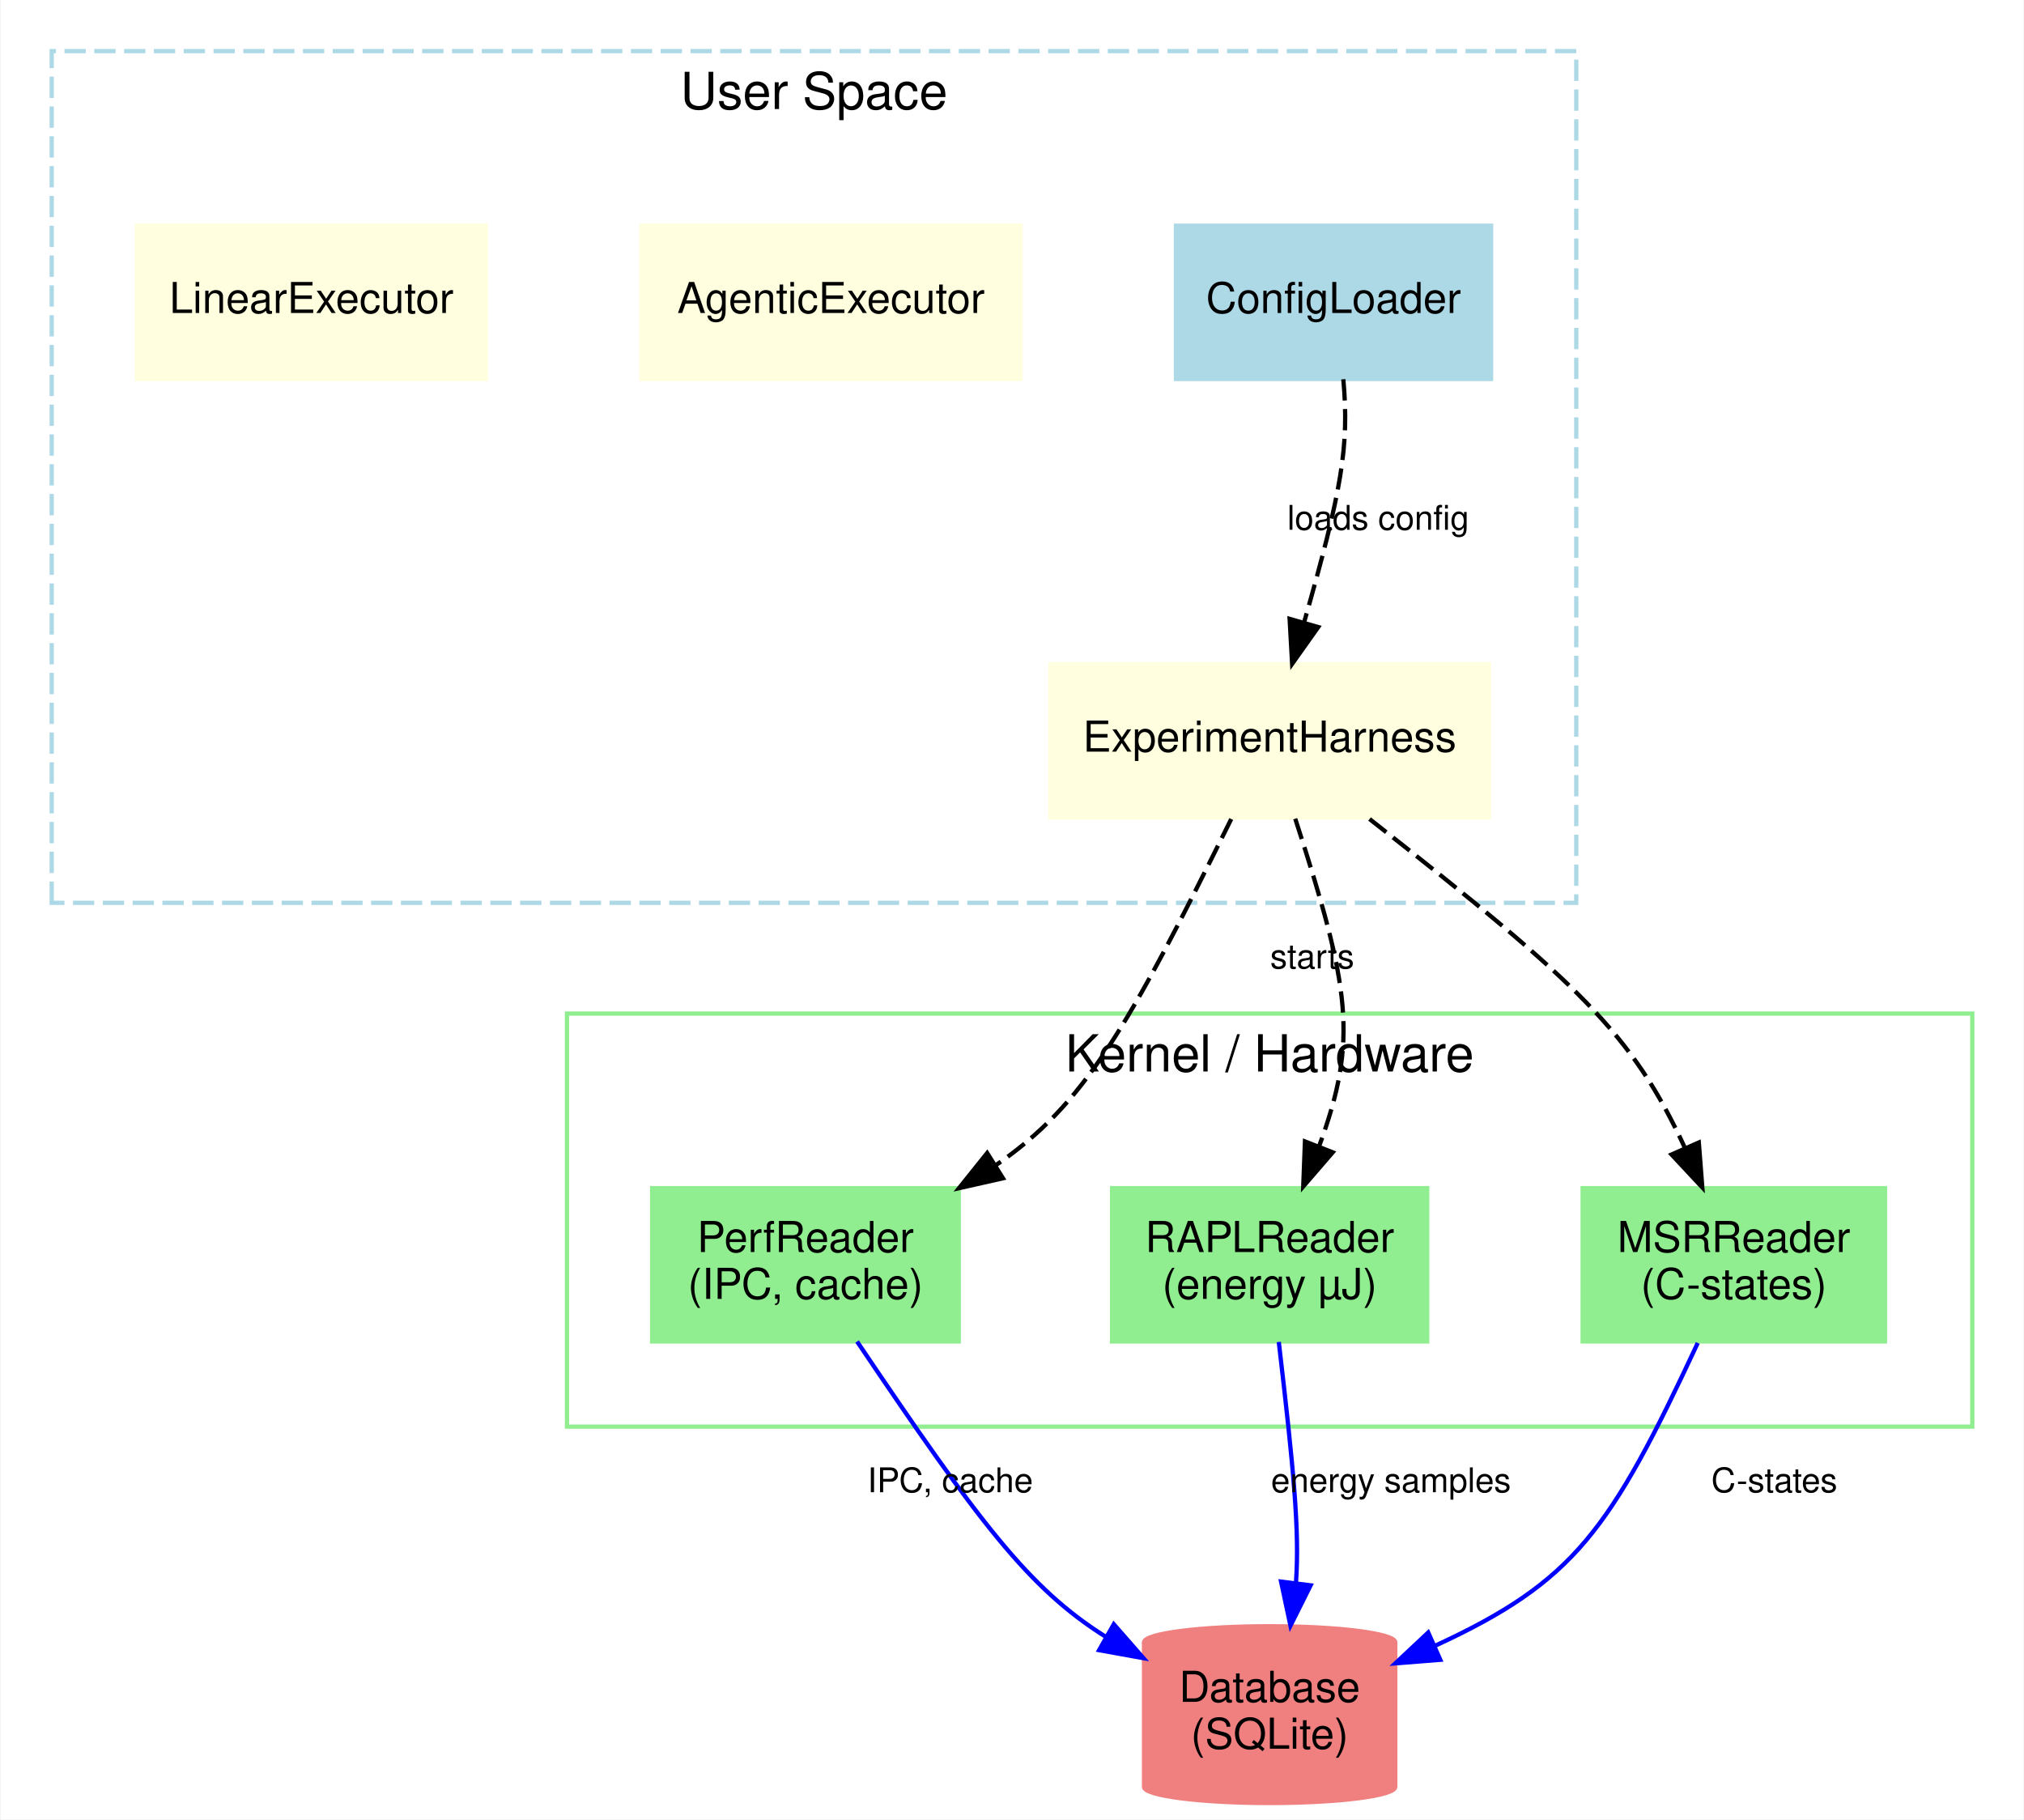
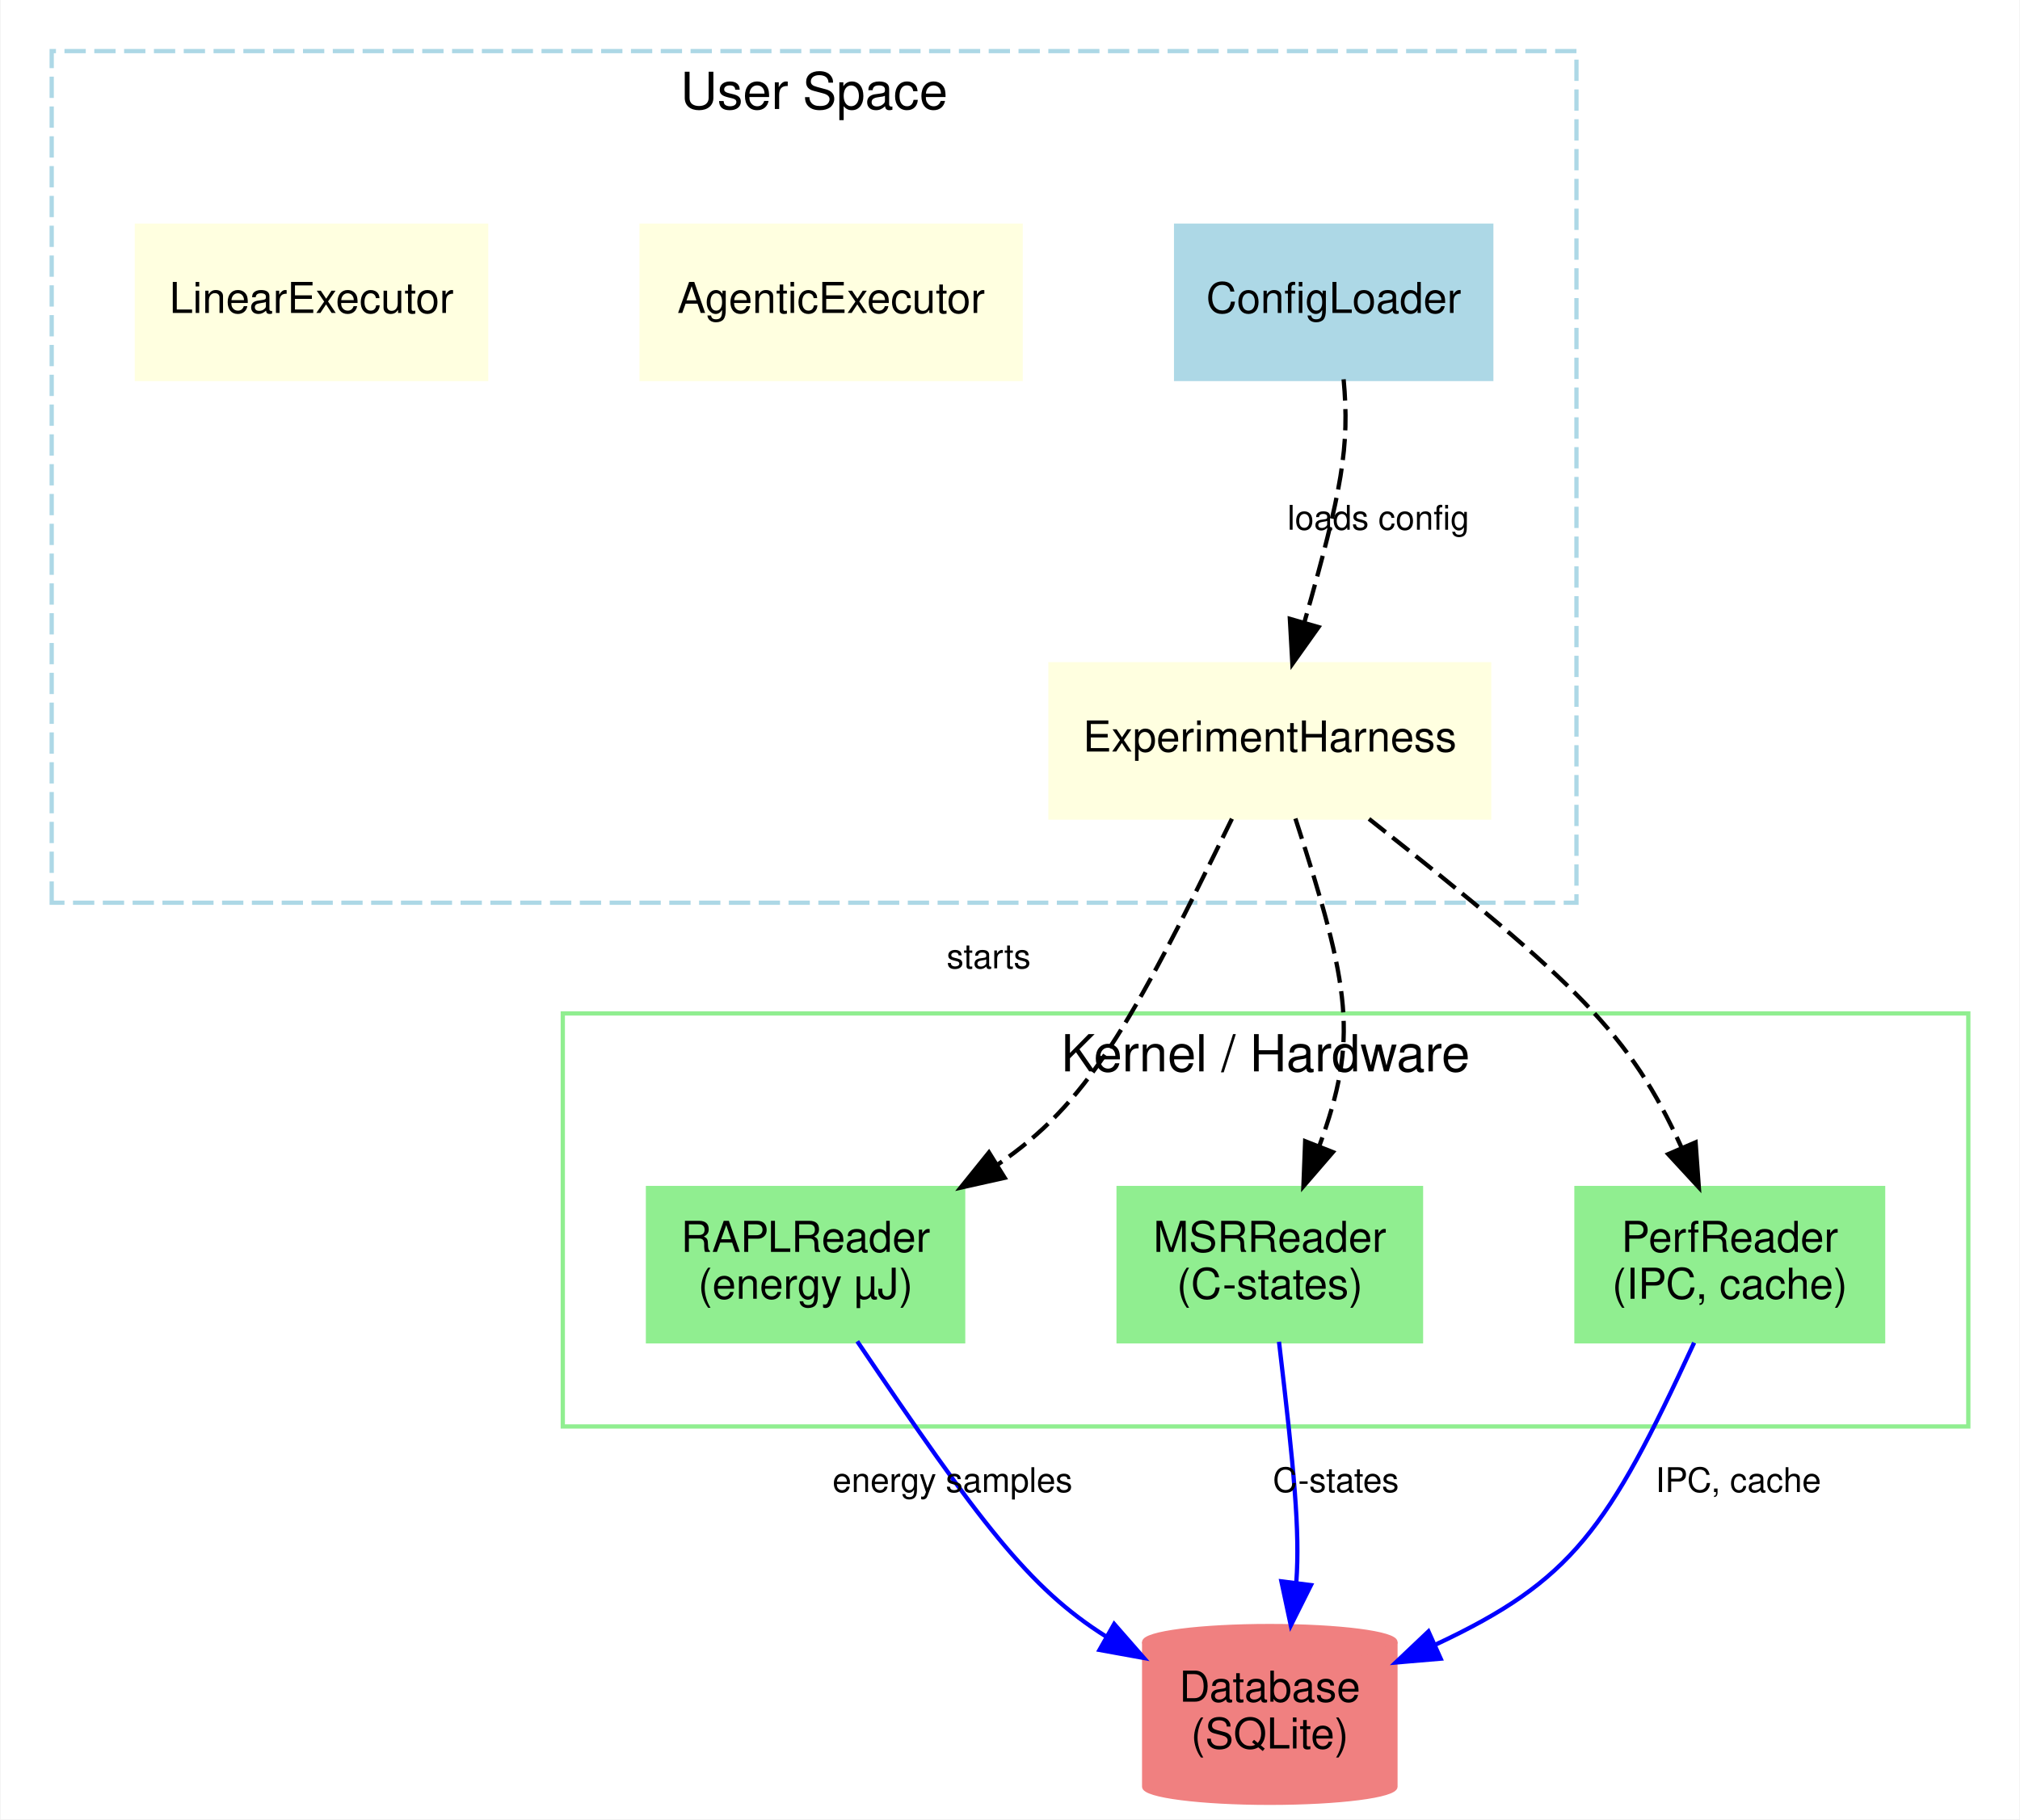
- <svg xmlns="http://www.w3.org/2000/svg" width="475pt" height="427pt" viewBox="0.00 0.00 475.00 427.25">
+ <svg xmlns="http://www.w3.org/2000/svg" width="474pt" height="427pt" viewBox="0.00 0.00 474.00 427.25">
  <g id="graph0" class="graph" transform="scale(1 1) rotate(0) translate(4 423.25)">
-     <polygon fill="white" stroke="transparent" points="-4,4 -4,-423.25 471,-423.25 471,4 -4,4" />
+     <polygon fill="white" stroke="transparent" points="-4,4 -4,-423.25 470,-423.25 470,4 -4,4" />
    <g id="clust1" class="cluster">
      <polygon fill="none" stroke="lightblue" stroke-dasharray="5,2" points="8,-211.25 8,-411.25 366,-411.25 366,-211.25 8,-211.25" />
      <text text-anchor="middle" x="187" y="-397.65" font-family="Helvetica,sans-Serif" font-size="12.00">User Space</text>
    </g>
    <g id="clust2" class="cluster">
-       <polygon fill="none" stroke="lightgreen" points="129,-88.25 129,-185.25 459,-185.25 459,-88.25 129,-88.25" />
-       <text text-anchor="middle" x="294" y="-171.65" font-family="Helvetica,sans-Serif" font-size="12.00">Kernel / Hardware</text>
+       <polygon fill="none" stroke="lightgreen" points="128,-88.25 128,-185.25 458,-185.25 458,-88.25 128,-88.25" />
+       <text text-anchor="middle" x="293" y="-171.65" font-family="Helvetica,sans-Serif" font-size="12.00">Kernel / Hardware</text>
    </g>
    <g id="node1" class="node">
      <polygon fill="lightblue" stroke="lightblue" points="346,-370.25 272,-370.25 272,-334.25 346,-334.25 346,-370.25" />
      <text text-anchor="middle" x="309" y="-349.75" font-family="Helvetica,sans-Serif" font-size="10.00">ConfigLoader</text>
    </g>
-     <g id="node2" class="node">
+     <g id="node4" class="node">
      <polygon fill="lightyellow" stroke="lightyellow" points="345.5,-267.25 242.5,-267.25 242.5,-231.25 345.5,-231.25 345.5,-267.25" />
      <text text-anchor="middle" x="294" y="-246.75" font-family="Helvetica,sans-Serif" font-size="10.00">ExperimentHarness</text>
    </g>
    <g id="edge1" class="edge">
-       <path fill="none" stroke="black" stroke-dasharray="5,2" d="M311.3,-334.19C312.73,-318.48 310.94,-308.18 302.11,-277.17" />
-       <polygon fill="black" stroke="black" points="305.41,-276 299.28,-267.36 298.69,-277.93 305.41,-276" />
+       <path fill="none" stroke="black" stroke-dasharray="5,2" d="M311.33,-334.17C312.78,-318.45 310.98,-308.15 302.13,-277.15" />
+       <polygon fill="black" stroke="black" points="305.44,-275.98 299.3,-267.35 298.71,-277.92 305.44,-275.98" />
      <text text-anchor="middle" x="319.5" y="-298.85" font-family="Helvetica,sans-Serif" font-size="8.00">loads config</text>
    </g>
-     <g id="node5" class="node">
-       <polygon fill="lightgreen" stroke="lightgreen" points="221,-144.25 149,-144.25 149,-108.25 221,-108.25 221,-144.25" />
-       <text text-anchor="middle" x="185" y="-129.25" font-family="Helvetica,sans-Serif" font-size="10.00">PerfReader</text>
-       <text text-anchor="middle" x="185" y="-118.25" font-family="Helvetica,sans-Serif" font-size="10.00">(IPC, cache)</text>
-     </g>
-     <g id="edge4" class="edge">
-       <path fill="none" stroke="black" stroke-dasharray="5,2" d="M284.98,-230.93C260.57,-181.55 250.43,-163.83 229.61,-149.58" />
-       <polygon fill="black" stroke="black" points="231.38,-146.57 221.05,-144.24 227.67,-152.5 231.38,-146.57" />
-     </g>
-     <g id="node6" class="node">
-       <polygon fill="lightgreen" stroke="lightgreen" points="331,-144.25 257,-144.25 257,-108.25 331,-108.25 331,-144.25" />
-       <text text-anchor="middle" x="294" y="-129.25" font-family="Helvetica,sans-Serif" font-size="10.00">RAPLReader</text>
-       <text text-anchor="middle" x="294" y="-118.25" font-family="Helvetica,sans-Serif" font-size="10.00">(energy µJ)</text>
-     </g>
-     <g id="edge2" class="edge">
-       <path fill="none" stroke="black" stroke-dasharray="5,2" d="M300.01,-231C312.95,-191.13 314.82,-179.08 305.61,-154.08" />
-       <polygon fill="black" stroke="black" points="308.81,-152.66 301.89,-144.64 302.29,-155.22 308.81,-152.66" />
-       <text text-anchor="middle" x="304" y="-195.85" font-family="Helvetica,sans-Serif" font-size="8.00">starts</text>
-     </g>
-     <g id="node7" class="node">
-       <polygon fill="lightgreen" stroke="lightgreen" points="438.5,-144.25 367.5,-144.25 367.5,-108.25 438.5,-108.25 438.5,-144.25" />
-       <text text-anchor="middle" x="403" y="-129.25" font-family="Helvetica,sans-Serif" font-size="10.00">MSRReader</text>
-       <text text-anchor="middle" x="403" y="-118.25" font-family="Helvetica,sans-Serif" font-size="10.00">(C-states)</text>
-     </g>
-     <g id="edge3" class="edge">
-       <path fill="none" stroke="black" stroke-dasharray="5,2" d="M317.46,-230.93C366.96,-192.08 379.11,-180.48 391.52,-153.69" />
-       <polygon fill="black" stroke="black" points="394.78,-154.97 395.6,-144.41 388.37,-152.15 394.78,-154.97" />
-     </g>
-     <g id="node3" class="node">
+     <g id="node2" class="node">
      <polygon fill="lightyellow" stroke="lightyellow" points="235.5,-370.25 146.5,-370.25 146.5,-334.25 235.5,-334.25 235.5,-370.25" />
      <text text-anchor="middle" x="191" y="-349.75" font-family="Helvetica,sans-Serif" font-size="10.00">AgenticExecutor</text>
    </g>
-     <g id="node4" class="node">
+     <g id="node3" class="node">
      <polygon fill="lightyellow" stroke="lightyellow" points="110,-370.25 28,-370.25 28,-334.25 110,-334.25 110,-370.25" />
      <text text-anchor="middle" x="69" y="-349.75" font-family="Helvetica,sans-Serif" font-size="10.00">LinearExecutor</text>
+     </g>
+     <g id="node5" class="node">
+       <polygon fill="lightgreen" stroke="lightgreen" points="222,-144.25 148,-144.25 148,-108.25 222,-108.25 222,-144.25" />
+       <text text-anchor="middle" x="185" y="-129.25" font-family="Helvetica,sans-Serif" font-size="10.00">RAPLReader</text>
+       <text text-anchor="middle" x="185" y="-118.25" font-family="Helvetica,sans-Serif" font-size="10.00">(energy µJ)</text>
+     </g>
+     <g id="edge2" class="edge">
+       <path fill="none" stroke="black" stroke-dasharray="5,2" d="M285.11,-230.97C261.05,-181.69 251.01,-164 230.04,-149.71" />
+       <polygon fill="black" stroke="black" points="231.75,-146.65 221.41,-144.34 228.06,-152.6 231.75,-146.65" />
+       <text text-anchor="middle" x="228" y="-195.85" font-family="Helvetica,sans-Serif" font-size="8.00">starts</text>
+     </g>
+     <g id="node6" class="node">
+       <polygon fill="lightgreen" stroke="lightgreen" points="329.5,-144.25 258.5,-144.25 258.5,-108.25 329.5,-108.25 329.5,-144.25" />
+       <text text-anchor="middle" x="294" y="-129.25" font-family="Helvetica,sans-Serif" font-size="10.00">MSRReader</text>
+       <text text-anchor="middle" x="294" y="-118.25" font-family="Helvetica,sans-Serif" font-size="10.00">(C-states)</text>
+     </g>
+     <g id="edge3" class="edge">
+       <path fill="none" stroke="black" stroke-dasharray="5,2" d="M300.01,-231.02C312.97,-191.18 314.84,-179.13 305.62,-154.11" />
+       <polygon fill="black" stroke="black" points="308.81,-152.68 301.89,-144.66 302.3,-155.24 308.81,-152.68" />
+     </g>
+     <g id="node7" class="node">
+       <polygon fill="lightgreen" stroke="lightgreen" points="438,-144.25 366,-144.25 366,-108.25 438,-108.25 438,-144.25" />
+       <text text-anchor="middle" x="402" y="-129.25" font-family="Helvetica,sans-Serif" font-size="10.00">PerfReader</text>
+       <text text-anchor="middle" x="402" y="-118.25" font-family="Helvetica,sans-Serif" font-size="10.00">(IPC, cache)</text>
+     </g>
+     <g id="edge4" class="edge">
+       <path fill="none" stroke="black" stroke-dasharray="5,2" d="M317.29,-230.94C366.43,-192.1 378.48,-180.5 390.7,-153.7" />
+       <polygon fill="black" stroke="black" points="393.97,-154.98 394.73,-144.41 387.54,-152.2 393.97,-154.98" />
    </g>
    <g id="node8" class="node">
      <path fill="lightcoral" stroke="lightcoral" d="M323.5,-37.6C323.5,-39.68 310.28,-41.38 294,-41.38 277.72,-41.38 264.5,-39.68 264.5,-37.6 264.5,-37.6 264.5,-3.65 264.5,-3.65 264.5,-1.57 277.72,0.13 294,0.13 310.28,0.13 323.5,-1.57 323.5,-3.65 323.5,-3.65 323.5,-37.6 323.5,-37.6" />
      <path fill="none" stroke="lightcoral" d="M323.5,-37.6C323.5,-35.52 310.28,-33.83 294,-33.83 277.72,-33.83 264.5,-35.52 264.5,-37.6" />
      <text text-anchor="middle" x="294" y="-23.62" font-family="Helvetica,sans-Serif" font-size="10.00">Database</text>
      <text text-anchor="middle" x="294" y="-12.62" font-family="Helvetica,sans-Serif" font-size="10.00">(SQLite)</text>
    </g>
-     <g id="edge7" class="edge">
-       <path fill="none" stroke="blue" d="M197.12,-108.24C225.76,-65.79 237.4,-50.27 255.51,-38.9" />
-       <polygon fill="blue" stroke="blue" points="257.4,-41.85 264.38,-33.88 253.95,-35.76 257.4,-41.85" />
-       <text text-anchor="middle" x="219" y="-72.85" font-family="Helvetica,sans-Serif" font-size="8.00">IPC, cache</text>
-     </g>
    <g id="edge5" class="edge">
-       <path fill="none" stroke="blue" d="M296.15,-108.13C299.68,-77.96 301.03,-63.69 300.19,-51.75" />
-       <polygon fill="blue" stroke="blue" points="303.62,-50.98 298.89,-41.5 296.68,-51.86 303.62,-50.98" />
-       <text text-anchor="middle" x="322.5" y="-72.85" font-family="Helvetica,sans-Serif" font-size="8.00">energy samples</text>
+       <path fill="none" stroke="blue" d="M197.14,-108.24C225.84,-65.79 237.49,-50.27 255.59,-38.9" />
+       <polygon fill="blue" stroke="blue" points="257.46,-41.86 264.44,-33.88 254.01,-35.77 257.46,-41.86" />
+       <text text-anchor="middle" x="219.5" y="-72.85" font-family="Helvetica,sans-Serif" font-size="8.00">energy samples</text>
    </g>
    <g id="edge6" class="edge">
-       <path fill="none" stroke="blue" d="M394.53,-107.9C373.94,-63.79 365.59,-51.92 332.89,-36.81" />
-       <polygon fill="blue" stroke="blue" points="334.07,-33.5 323.51,-32.66 331.24,-39.91 334.07,-33.5" />
-       <text text-anchor="middle" x="412.5" y="-72.85" font-family="Helvetica,sans-Serif" font-size="8.00">C-states</text>
+       <path fill="none" stroke="blue" d="M296.16,-108.14C299.72,-77.97 301.08,-63.71 300.23,-51.76" />
+       <polygon fill="blue" stroke="blue" points="303.66,-50.99 298.93,-41.52 296.72,-51.88 303.66,-50.99" />
+       <text text-anchor="middle" x="309.5" y="-72.85" font-family="Helvetica,sans-Serif" font-size="8.00">C-states</text>
+     </g>
+     <g id="edge7" class="edge">
+       <path fill="none" stroke="blue" d="M393.63,-107.93C373.33,-63.99 365.06,-52.07 332.81,-36.97" />
+       <polygon fill="blue" stroke="blue" points="334.12,-33.72 323.56,-32.82 331.25,-40.11 334.12,-33.72" />
+       <text text-anchor="middle" x="404" y="-72.85" font-family="Helvetica,sans-Serif" font-size="8.00">IPC, cache</text>
    </g>
  </g>
</svg>
